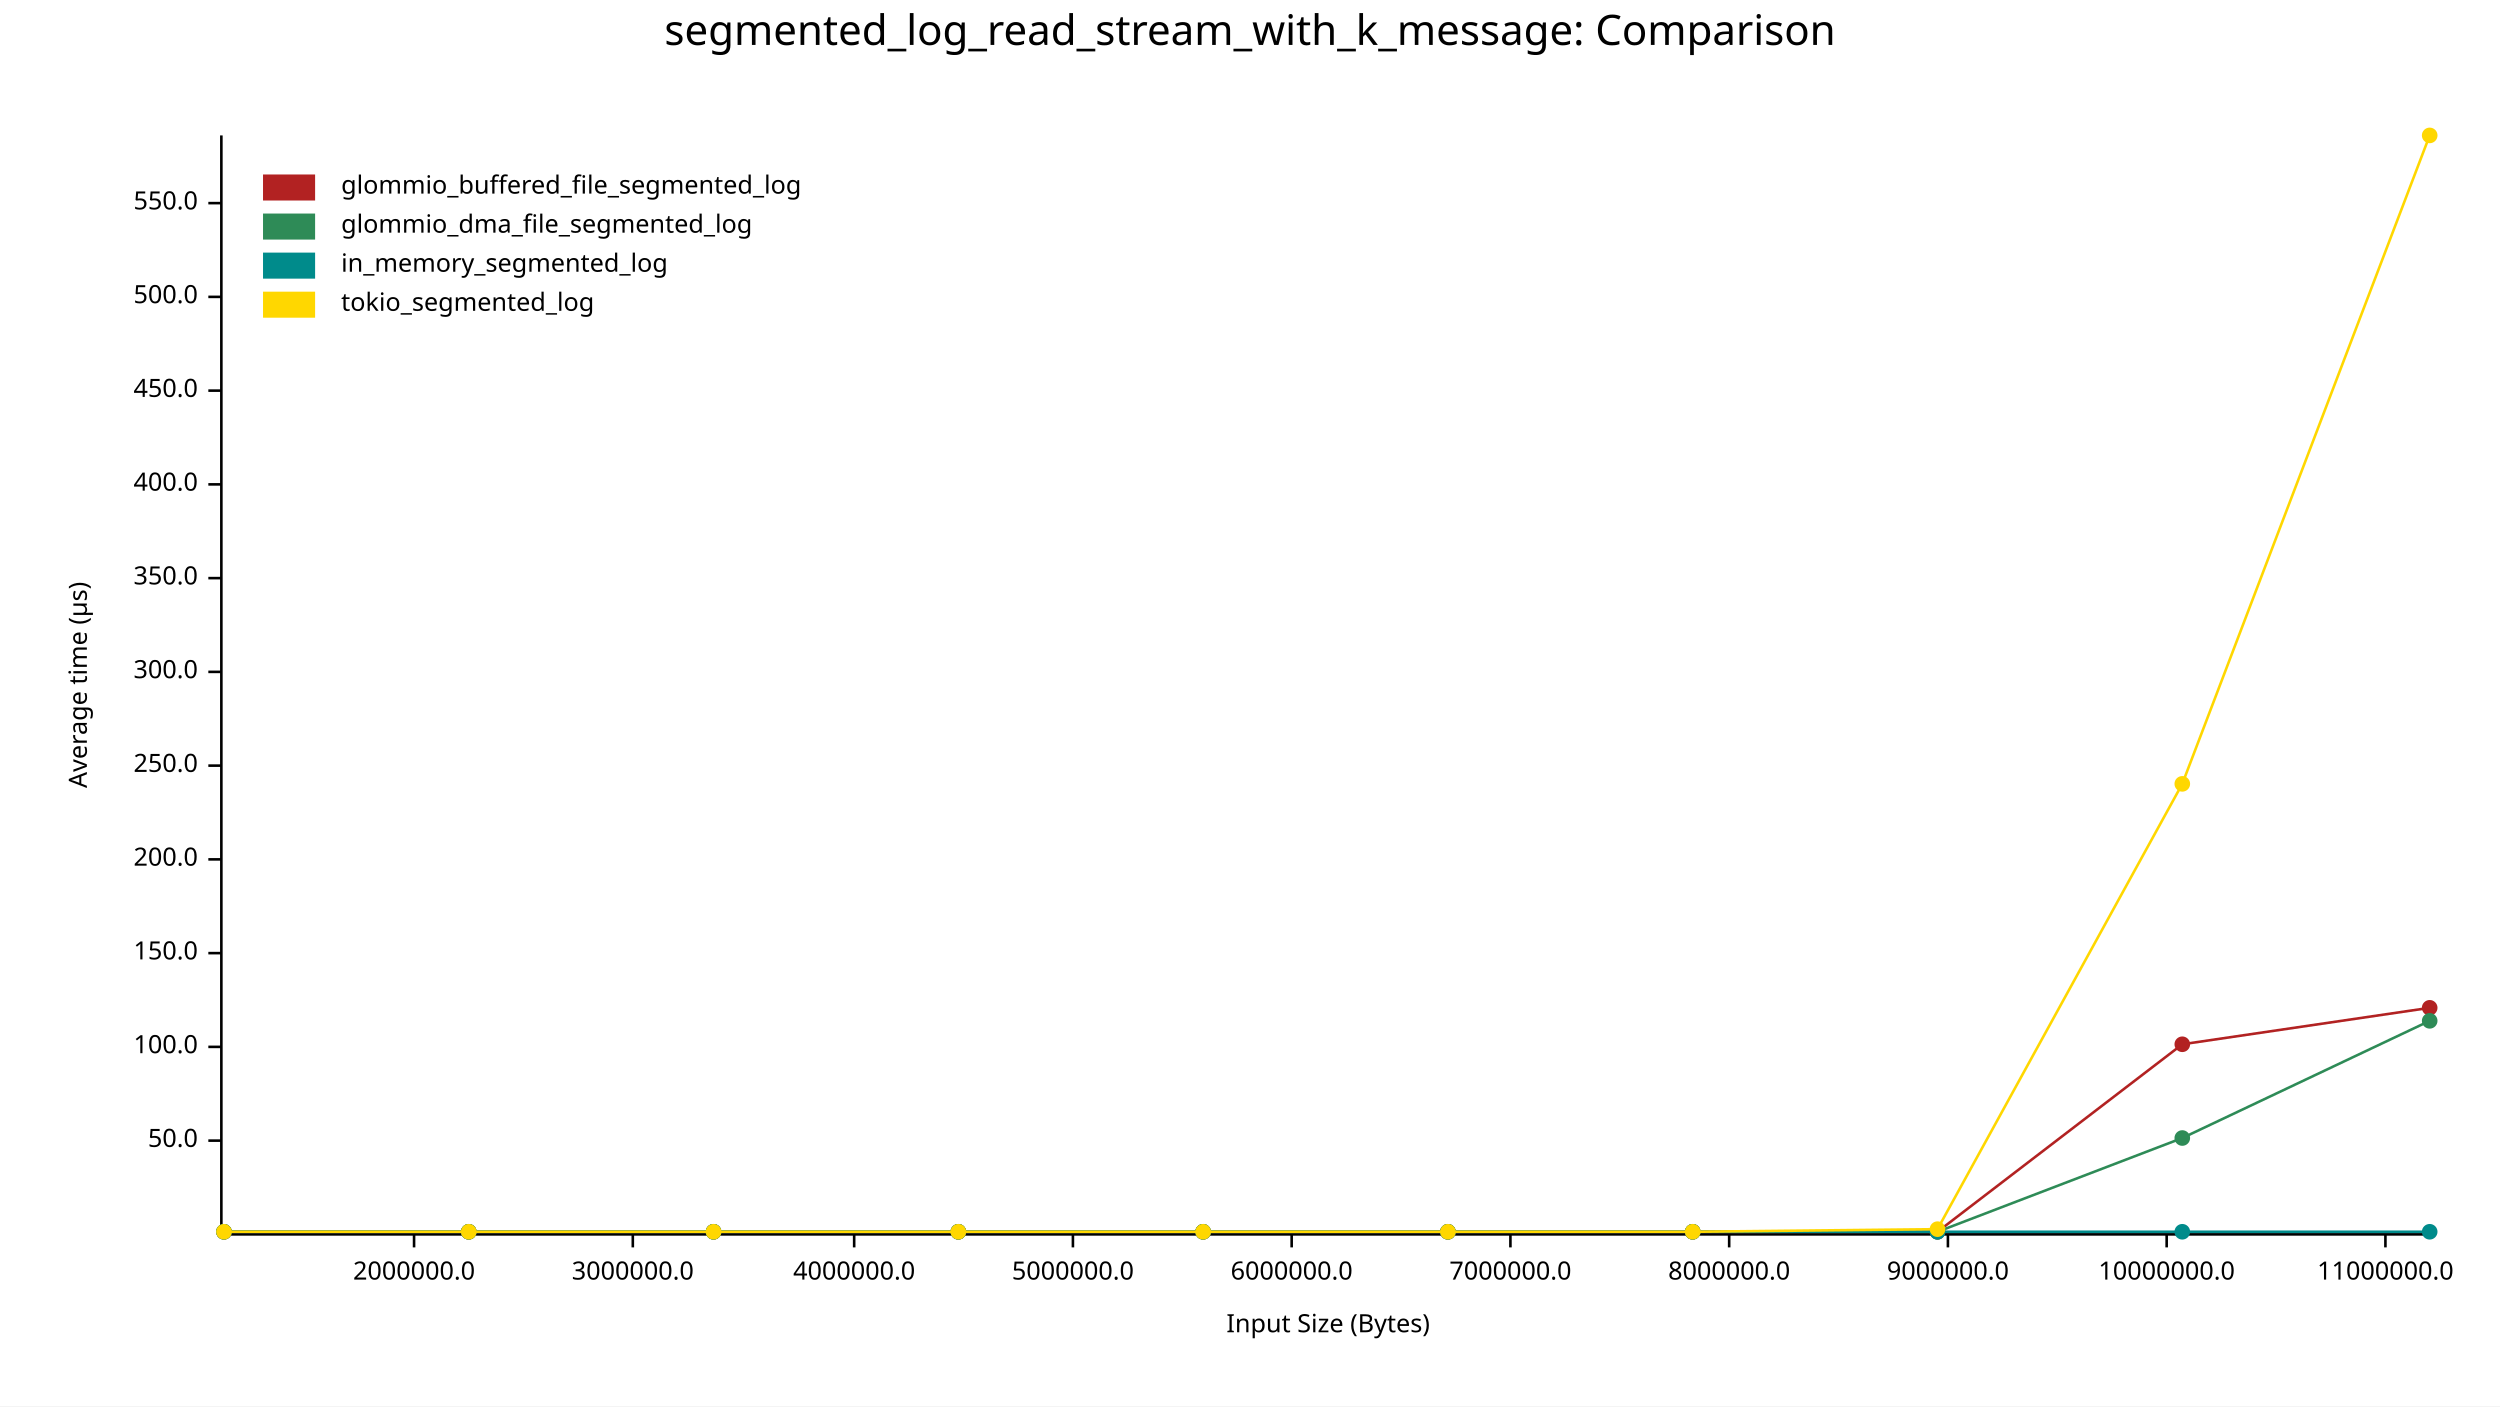
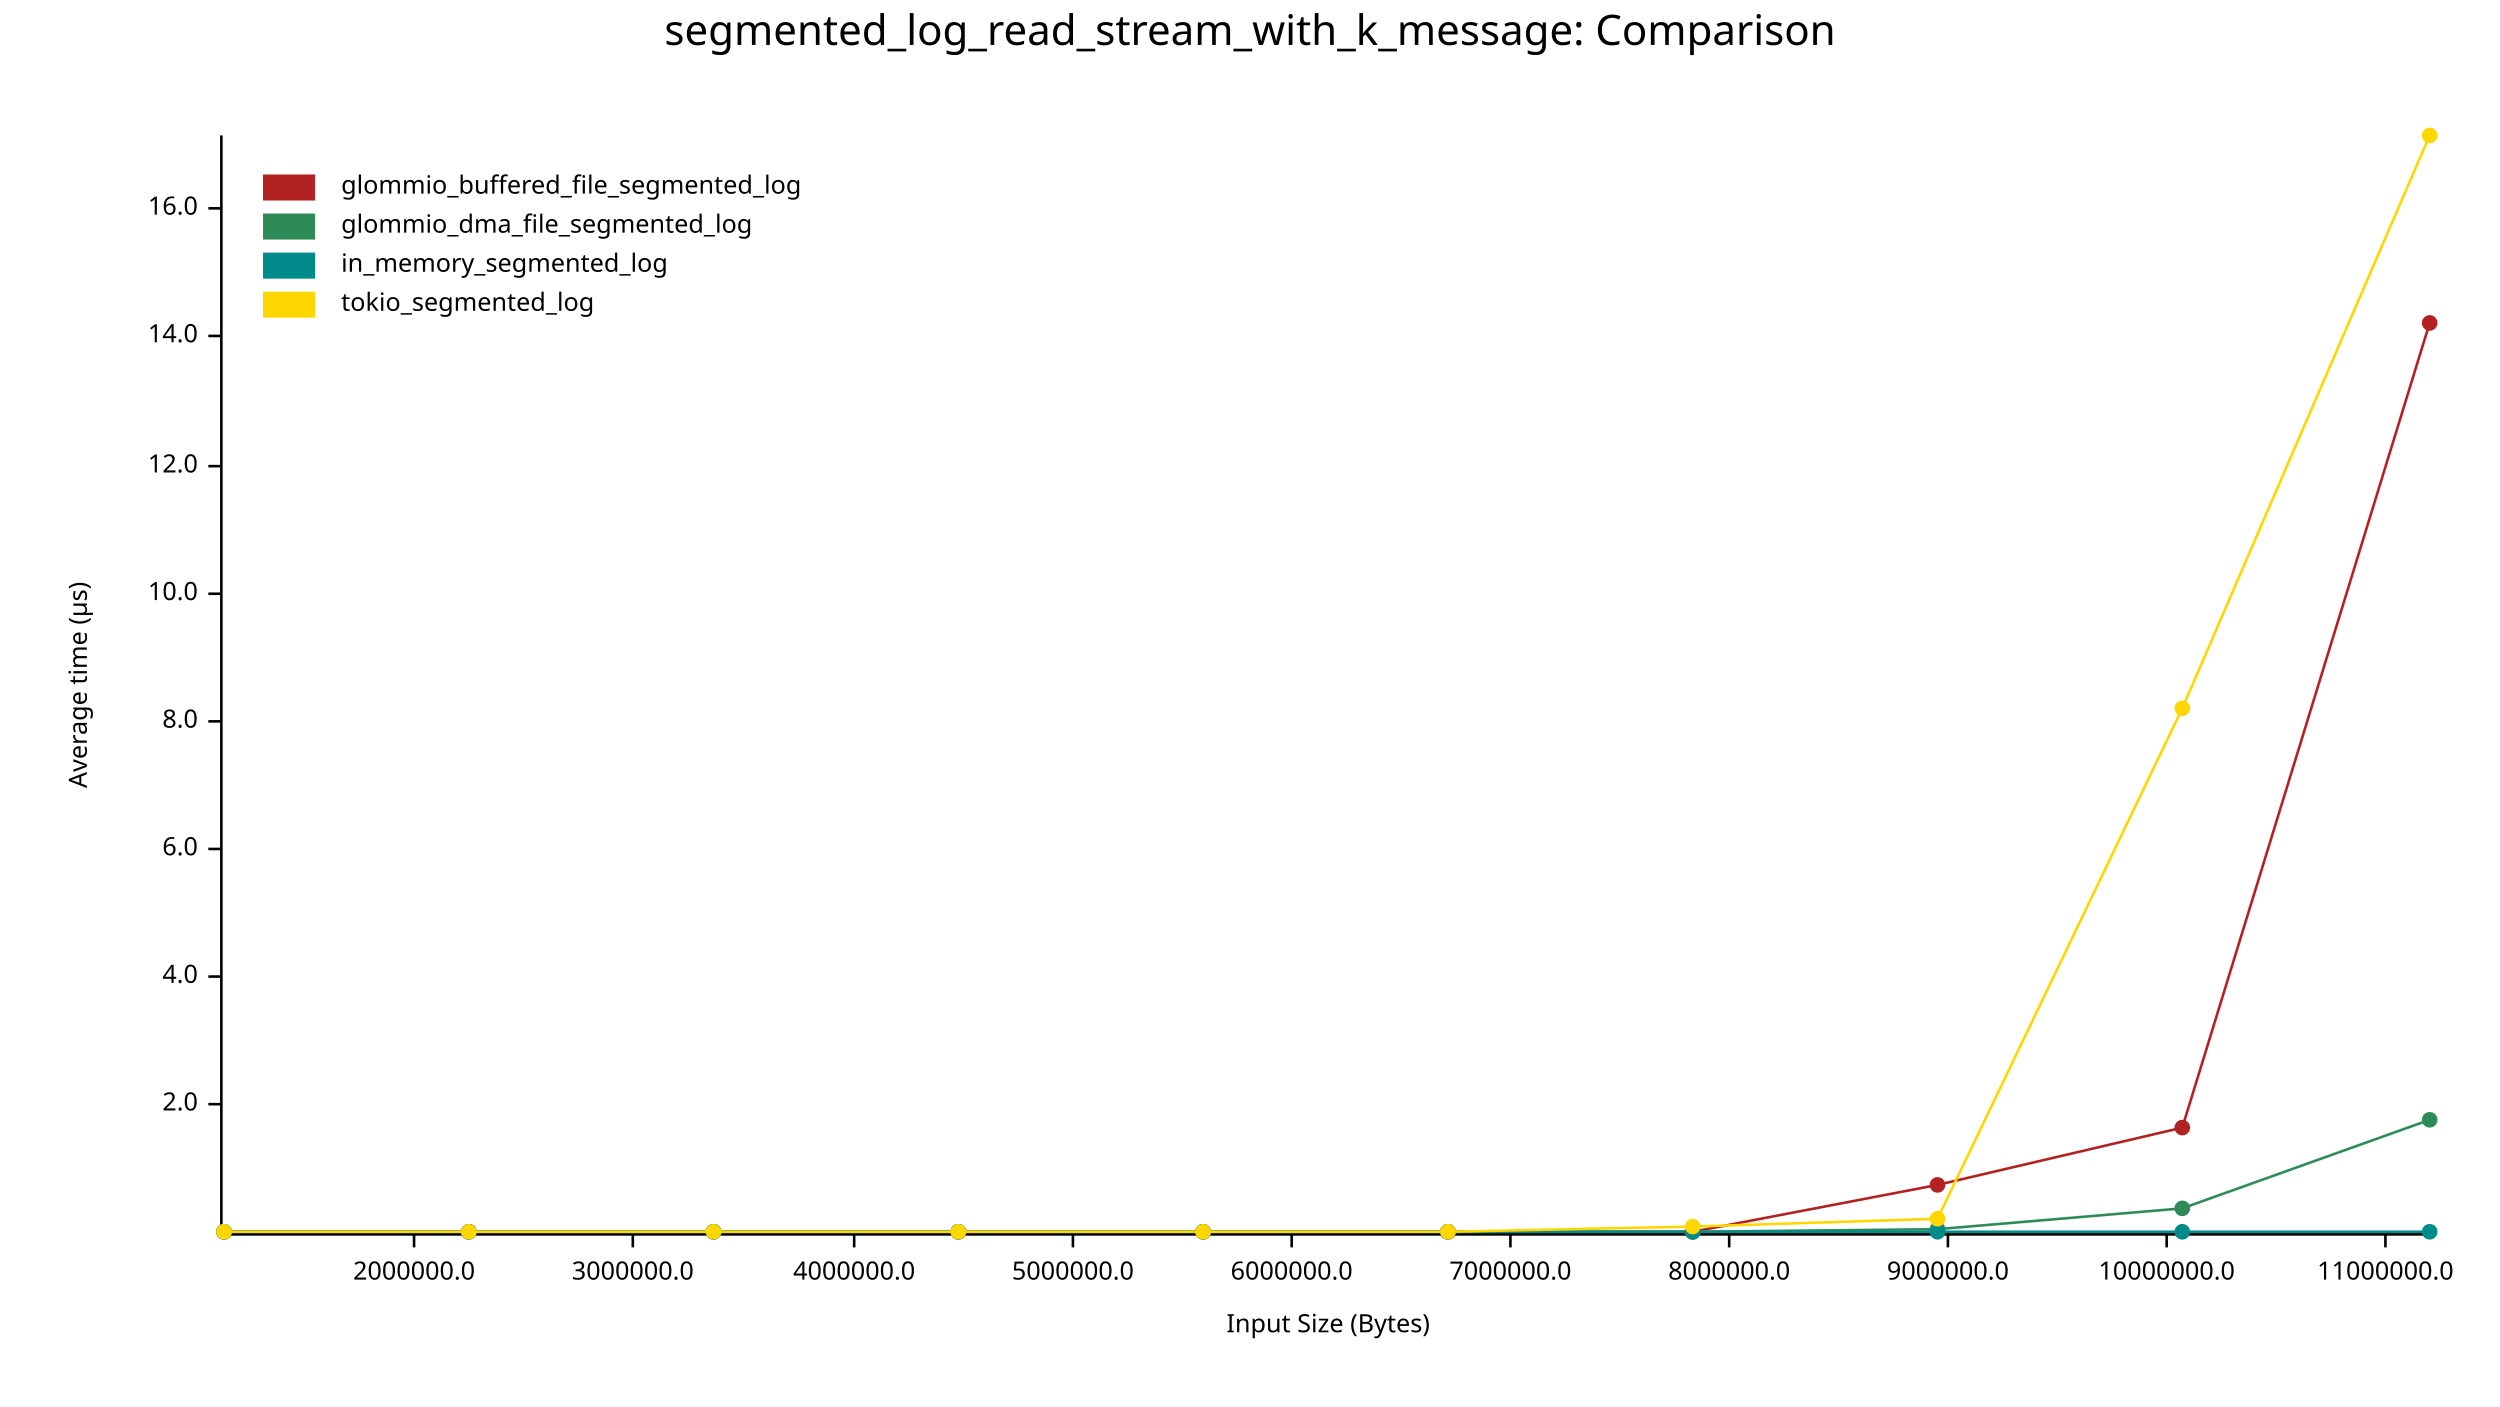
<svg xmlns="http://www.w3.org/2000/svg" width="960" height="540" viewBox="0 0 960 540">
  <rect width="100%" height="100%" fill="white" />
  <text x="480" y="5" dy="0.76em" text-anchor="middle" font-family="sans-serif" font-size="16.129" opacity="1" fill="#000000">
segmented_log_read_stream_with_k_message: Comparison
</text>
  <text x="26" y="263" dy="0.76em" text-anchor="middle" font-family="sans-serif" font-size="9.677" opacity="1" fill="#000000" transform="rotate(270, 26, 263)">
Average time (µs)
</text>
  <text x="510" y="514" dy="-0.5ex" text-anchor="middle" font-family="sans-serif" font-size="9.677" opacity="1" fill="#000000">
Input Size (Bytes)
</text>
  <polyline fill="none" opacity="1" stroke="#000000" stroke-width="1" points="85,52 85,473 " />
-   <text x="76" y="438" dy="0.5ex" text-anchor="end" font-family="sans-serif" font-size="9.677" opacity="1" fill="#000000">
- 50.0
+   <text x="76" y="424" dy="0.5ex" text-anchor="end" font-family="sans-serif" font-size="9.677" opacity="1" fill="#000000">
+ 2.0
</text>
-   <polyline fill="none" opacity="1" stroke="#000000" stroke-width="1" points="80,438 85,438 " />
-   <text x="76" y="402" dy="0.5ex" text-anchor="end" font-family="sans-serif" font-size="9.677" opacity="1" fill="#000000">
- 100.0
+   <polyline fill="none" opacity="1" stroke="#000000" stroke-width="1" points="80,424 85,424 " />
+   <text x="76" y="375" dy="0.5ex" text-anchor="end" font-family="sans-serif" font-size="9.677" opacity="1" fill="#000000">
+ 4.0
</text>
-   <polyline fill="none" opacity="1" stroke="#000000" stroke-width="1" points="80,402 85,402 " />
-   <text x="76" y="366" dy="0.5ex" text-anchor="end" font-family="sans-serif" font-size="9.677" opacity="1" fill="#000000">
- 150.0
+   <polyline fill="none" opacity="1" stroke="#000000" stroke-width="1" points="80,375 85,375 " />
+   <text x="76" y="326" dy="0.5ex" text-anchor="end" font-family="sans-serif" font-size="9.677" opacity="1" fill="#000000">
+ 6.0
</text>
-   <polyline fill="none" opacity="1" stroke="#000000" stroke-width="1" points="80,366 85,366 " />
-   <text x="76" y="330" dy="0.5ex" text-anchor="end" font-family="sans-serif" font-size="9.677" opacity="1" fill="#000000">
- 200.0
+   <polyline fill="none" opacity="1" stroke="#000000" stroke-width="1" points="80,326 85,326 " />
+   <text x="76" y="277" dy="0.5ex" text-anchor="end" font-family="sans-serif" font-size="9.677" opacity="1" fill="#000000">
+ 8.0
</text>
-   <polyline fill="none" opacity="1" stroke="#000000" stroke-width="1" points="80,330 85,330 " />
-   <text x="76" y="294" dy="0.5ex" text-anchor="end" font-family="sans-serif" font-size="9.677" opacity="1" fill="#000000">
- 250.0
+   <polyline fill="none" opacity="1" stroke="#000000" stroke-width="1" points="80,277 85,277 " />
+   <text x="76" y="228" dy="0.5ex" text-anchor="end" font-family="sans-serif" font-size="9.677" opacity="1" fill="#000000">
+ 10.0
</text>
-   <polyline fill="none" opacity="1" stroke="#000000" stroke-width="1" points="80,294 85,294 " />
-   <text x="76" y="258" dy="0.5ex" text-anchor="end" font-family="sans-serif" font-size="9.677" opacity="1" fill="#000000">
- 300.0
+   <polyline fill="none" opacity="1" stroke="#000000" stroke-width="1" points="80,228 85,228 " />
+   <text x="76" y="179" dy="0.5ex" text-anchor="end" font-family="sans-serif" font-size="9.677" opacity="1" fill="#000000">
+ 12.0
</text>
-   <polyline fill="none" opacity="1" stroke="#000000" stroke-width="1" points="80,258 85,258 " />
-   <text x="76" y="222" dy="0.5ex" text-anchor="end" font-family="sans-serif" font-size="9.677" opacity="1" fill="#000000">
- 350.0
+   <polyline fill="none" opacity="1" stroke="#000000" stroke-width="1" points="80,179 85,179 " />
+   <text x="76" y="129" dy="0.5ex" text-anchor="end" font-family="sans-serif" font-size="9.677" opacity="1" fill="#000000">
+ 14.0
</text>
-   <polyline fill="none" opacity="1" stroke="#000000" stroke-width="1" points="80,222 85,222 " />
-   <text x="76" y="186" dy="0.5ex" text-anchor="end" font-family="sans-serif" font-size="9.677" opacity="1" fill="#000000">
- 400.0
+   <polyline fill="none" opacity="1" stroke="#000000" stroke-width="1" points="80,129 85,129 " />
+   <text x="76" y="80" dy="0.5ex" text-anchor="end" font-family="sans-serif" font-size="9.677" opacity="1" fill="#000000">
+ 16.0
</text>
-   <polyline fill="none" opacity="1" stroke="#000000" stroke-width="1" points="80,186 85,186 " />
-   <text x="76" y="150" dy="0.5ex" text-anchor="end" font-family="sans-serif" font-size="9.677" opacity="1" fill="#000000">
- 450.0
- </text>
-   <polyline fill="none" opacity="1" stroke="#000000" stroke-width="1" points="80,150 85,150 " />
-   <text x="76" y="114" dy="0.5ex" text-anchor="end" font-family="sans-serif" font-size="9.677" opacity="1" fill="#000000">
- 500.0
- </text>
-   <polyline fill="none" opacity="1" stroke="#000000" stroke-width="1" points="80,114 85,114 " />
-   <text x="76" y="78" dy="0.5ex" text-anchor="end" font-family="sans-serif" font-size="9.677" opacity="1" fill="#000000">
- 550.0
- </text>
-   <polyline fill="none" opacity="1" stroke="#000000" stroke-width="1" points="80,78 85,78 " />
+   <polyline fill="none" opacity="1" stroke="#000000" stroke-width="1" points="80,80 85,80 " />
  <polyline fill="none" opacity="1" stroke="#000000" stroke-width="1" points="86,474 933,474 " />
  <text x="159" y="484" dy="0.76em" text-anchor="middle" font-family="sans-serif" font-size="9.677" opacity="1" fill="#000000">
2000000.0
</text>
  <polyline fill="none" opacity="1" stroke="#000000" stroke-width="1" points="159,474 159,479 " />
  <text x="243" y="484" dy="0.76em" text-anchor="middle" font-family="sans-serif" font-size="9.677" opacity="1" fill="#000000">
3000000.0
</text>
  <polyline fill="none" opacity="1" stroke="#000000" stroke-width="1" points="243,474 243,479 " />
  <text x="328" y="484" dy="0.76em" text-anchor="middle" font-family="sans-serif" font-size="9.677" opacity="1" fill="#000000">
4000000.0
</text>
  <polyline fill="none" opacity="1" stroke="#000000" stroke-width="1" points="328,474 328,479 " />
  <text x="412" y="484" dy="0.76em" text-anchor="middle" font-family="sans-serif" font-size="9.677" opacity="1" fill="#000000">
5000000.0
</text>
  <polyline fill="none" opacity="1" stroke="#000000" stroke-width="1" points="412,474 412,479 " />
  <text x="496" y="484" dy="0.76em" text-anchor="middle" font-family="sans-serif" font-size="9.677" opacity="1" fill="#000000">
6000000.0
</text>
  <polyline fill="none" opacity="1" stroke="#000000" stroke-width="1" points="496,474 496,479 " />
  <text x="580" y="484" dy="0.76em" text-anchor="middle" font-family="sans-serif" font-size="9.677" opacity="1" fill="#000000">
7000000.0
</text>
  <polyline fill="none" opacity="1" stroke="#000000" stroke-width="1" points="580,474 580,479 " />
  <text x="664" y="484" dy="0.76em" text-anchor="middle" font-family="sans-serif" font-size="9.677" opacity="1" fill="#000000">
8000000.0
</text>
  <polyline fill="none" opacity="1" stroke="#000000" stroke-width="1" points="664,474 664,479 " />
  <text x="748" y="484" dy="0.76em" text-anchor="middle" font-family="sans-serif" font-size="9.677" opacity="1" fill="#000000">
9000000.0
</text>
  <polyline fill="none" opacity="1" stroke="#000000" stroke-width="1" points="748,474 748,479 " />
  <text x="832" y="484" dy="0.76em" text-anchor="middle" font-family="sans-serif" font-size="9.677" opacity="1" fill="#000000">
10000000.0
</text>
  <polyline fill="none" opacity="1" stroke="#000000" stroke-width="1" points="832,474 832,479 " />
  <text x="916" y="484" dy="0.76em" text-anchor="middle" font-family="sans-serif" font-size="9.677" opacity="1" fill="#000000">
11000000.0
</text>
  <polyline fill="none" opacity="1" stroke="#000000" stroke-width="1" points="916,474 916,479 " />
  <circle cx="86" cy="473" r="3" opacity="1" fill="#B22222" stroke="none" stroke-width="1" />
  <circle cx="180" cy="473" r="3" opacity="1" fill="#B22222" stroke="none" stroke-width="1" />
  <circle cx="274" cy="473" r="3" opacity="1" fill="#B22222" stroke="none" stroke-width="1" />
  <circle cx="368" cy="473" r="3" opacity="1" fill="#B22222" stroke="none" stroke-width="1" />
  <circle cx="462" cy="473" r="3" opacity="1" fill="#B22222" stroke="none" stroke-width="1" />
  <circle cx="556" cy="473" r="3" opacity="1" fill="#B22222" stroke="none" stroke-width="1" />
  <circle cx="650" cy="473" r="3" opacity="1" fill="#B22222" stroke="none" stroke-width="1" />
-   <circle cx="744" cy="473" r="3" opacity="1" fill="#B22222" stroke="none" stroke-width="1" />
-   <circle cx="838" cy="401" r="3" opacity="1" fill="#B22222" stroke="none" stroke-width="1" />
-   <circle cx="933" cy="387" r="3" opacity="1" fill="#B22222" stroke="none" stroke-width="1" />
-   <polyline fill="none" opacity="1" stroke="#B22222" stroke-width="1" points="86,473 180,473 274,473 368,473 462,473 556,473 650,473 744,473 838,401 933,387 " />
+   <circle cx="744" cy="455" r="3" opacity="1" fill="#B22222" stroke="none" stroke-width="1" />
+   <circle cx="838" cy="433" r="3" opacity="1" fill="#B22222" stroke="none" stroke-width="1" />
+   <circle cx="933" cy="124" r="3" opacity="1" fill="#B22222" stroke="none" stroke-width="1" />
+   <polyline fill="none" opacity="1" stroke="#B22222" stroke-width="1" points="86,473 180,473 274,473 368,473 462,473 556,473 650,473 744,455 838,433 933,124 " />
  <circle cx="86" cy="473" r="3" opacity="1" fill="#2E8B57" stroke="none" stroke-width="1" />
  <circle cx="180" cy="473" r="3" opacity="1" fill="#2E8B57" stroke="none" stroke-width="1" />
  <circle cx="274" cy="473" r="3" opacity="1" fill="#2E8B57" stroke="none" stroke-width="1" />
  <circle cx="368" cy="473" r="3" opacity="1" fill="#2E8B57" stroke="none" stroke-width="1" />
  <circle cx="462" cy="473" r="3" opacity="1" fill="#2E8B57" stroke="none" stroke-width="1" />
  <circle cx="556" cy="473" r="3" opacity="1" fill="#2E8B57" stroke="none" stroke-width="1" />
  <circle cx="650" cy="473" r="3" opacity="1" fill="#2E8B57" stroke="none" stroke-width="1" />
-   <circle cx="744" cy="473" r="3" opacity="1" fill="#2E8B57" stroke="none" stroke-width="1" />
-   <circle cx="838" cy="437" r="3" opacity="1" fill="#2E8B57" stroke="none" stroke-width="1" />
-   <circle cx="933" cy="392" r="3" opacity="1" fill="#2E8B57" stroke="none" stroke-width="1" />
-   <polyline fill="none" opacity="1" stroke="#2E8B57" stroke-width="1" points="86,473 180,473 274,473 368,473 462,473 556,473 650,473 744,473 838,437 933,392 " />
+   <circle cx="744" cy="472" r="3" opacity="1" fill="#2E8B57" stroke="none" stroke-width="1" />
+   <circle cx="838" cy="464" r="3" opacity="1" fill="#2E8B57" stroke="none" stroke-width="1" />
+   <circle cx="933" cy="430" r="3" opacity="1" fill="#2E8B57" stroke="none" stroke-width="1" />
+   <polyline fill="none" opacity="1" stroke="#2E8B57" stroke-width="1" points="86,473 180,473 274,473 368,473 462,473 556,473 650,473 744,472 838,464 933,430 " />
  <circle cx="86" cy="473" r="3" opacity="1" fill="#008B8B" stroke="none" stroke-width="1" />
  <circle cx="180" cy="473" r="3" opacity="1" fill="#008B8B" stroke="none" stroke-width="1" />
  <circle cx="274" cy="473" r="3" opacity="1" fill="#008B8B" stroke="none" stroke-width="1" />
  <circle cx="368" cy="473" r="3" opacity="1" fill="#008B8B" stroke="none" stroke-width="1" />
  <circle cx="462" cy="473" r="3" opacity="1" fill="#008B8B" stroke="none" stroke-width="1" />
  <circle cx="556" cy="473" r="3" opacity="1" fill="#008B8B" stroke="none" stroke-width="1" />
  <circle cx="650" cy="473" r="3" opacity="1" fill="#008B8B" stroke="none" stroke-width="1" />
  <circle cx="744" cy="473" r="3" opacity="1" fill="#008B8B" stroke="none" stroke-width="1" />
  <circle cx="838" cy="473" r="3" opacity="1" fill="#008B8B" stroke="none" stroke-width="1" />
  <circle cx="933" cy="473" r="3" opacity="1" fill="#008B8B" stroke="none" stroke-width="1" />
  <polyline fill="none" opacity="1" stroke="#008B8B" stroke-width="1" points="86,473 180,473 274,473 368,473 462,473 556,473 650,473 744,473 838,473 933,473 " />
  <circle cx="86" cy="473" r="3" opacity="1" fill="#FFD700" stroke="none" stroke-width="1" />
  <circle cx="180" cy="473" r="3" opacity="1" fill="#FFD700" stroke="none" stroke-width="1" />
  <circle cx="274" cy="473" r="3" opacity="1" fill="#FFD700" stroke="none" stroke-width="1" />
  <circle cx="368" cy="473" r="3" opacity="1" fill="#FFD700" stroke="none" stroke-width="1" />
  <circle cx="462" cy="473" r="3" opacity="1" fill="#FFD700" stroke="none" stroke-width="1" />
  <circle cx="556" cy="473" r="3" opacity="1" fill="#FFD700" stroke="none" stroke-width="1" />
-   <circle cx="650" cy="473" r="3" opacity="1" fill="#FFD700" stroke="none" stroke-width="1" />
-   <circle cx="744" cy="472" r="3" opacity="1" fill="#FFD700" stroke="none" stroke-width="1" />
-   <circle cx="838" cy="301" r="3" opacity="1" fill="#FFD700" stroke="none" stroke-width="1" />
+   <circle cx="650" cy="471" r="3" opacity="1" fill="#FFD700" stroke="none" stroke-width="1" />
+   <circle cx="744" cy="468" r="3" opacity="1" fill="#FFD700" stroke="none" stroke-width="1" />
+   <circle cx="838" cy="272" r="3" opacity="1" fill="#FFD700" stroke="none" stroke-width="1" />
  <circle cx="933" cy="52" r="3" opacity="1" fill="#FFD700" stroke="none" stroke-width="1" />
-   <polyline fill="none" opacity="1" stroke="#FFD700" stroke-width="1" points="86,473 180,473 274,473 368,473 462,473 556,473 650,473 744,472 838,301 933,52 " />
+   <polyline fill="none" opacity="1" stroke="#FFD700" stroke-width="1" points="86,473 180,473 274,473 368,473 462,473 556,473 650,471 744,468 838,272 933,52 " />
  <text x="131" y="67" dy="0.76em" text-anchor="start" font-family="sans-serif" font-size="9.677" opacity="1" fill="#000000">
glommio_buffered_file_segmented_log
</text>
  <text x="131" y="82" dy="0.76em" text-anchor="start" font-family="sans-serif" font-size="9.677" opacity="1" fill="#000000">
glommio_dma_file_segmented_log
</text>
  <text x="131" y="97" dy="0.76em" text-anchor="start" font-family="sans-serif" font-size="9.677" opacity="1" fill="#000000">
in_memory_segmented_log
</text>
  <text x="131" y="112" dy="0.76em" text-anchor="start" font-family="sans-serif" font-size="9.677" opacity="1" fill="#000000">
tokio_segmented_log
</text>
  <rect x="101" y="67" width="20" height="10" opacity="1" fill="#B22222" stroke="none" />
  <rect x="101" y="82" width="20" height="10" opacity="1" fill="#2E8B57" stroke="none" />
  <rect x="101" y="97" width="20" height="10" opacity="1" fill="#008B8B" stroke="none" />
  <rect x="101" y="112" width="20" height="10" opacity="1" fill="#FFD700" stroke="none" />
</svg>
